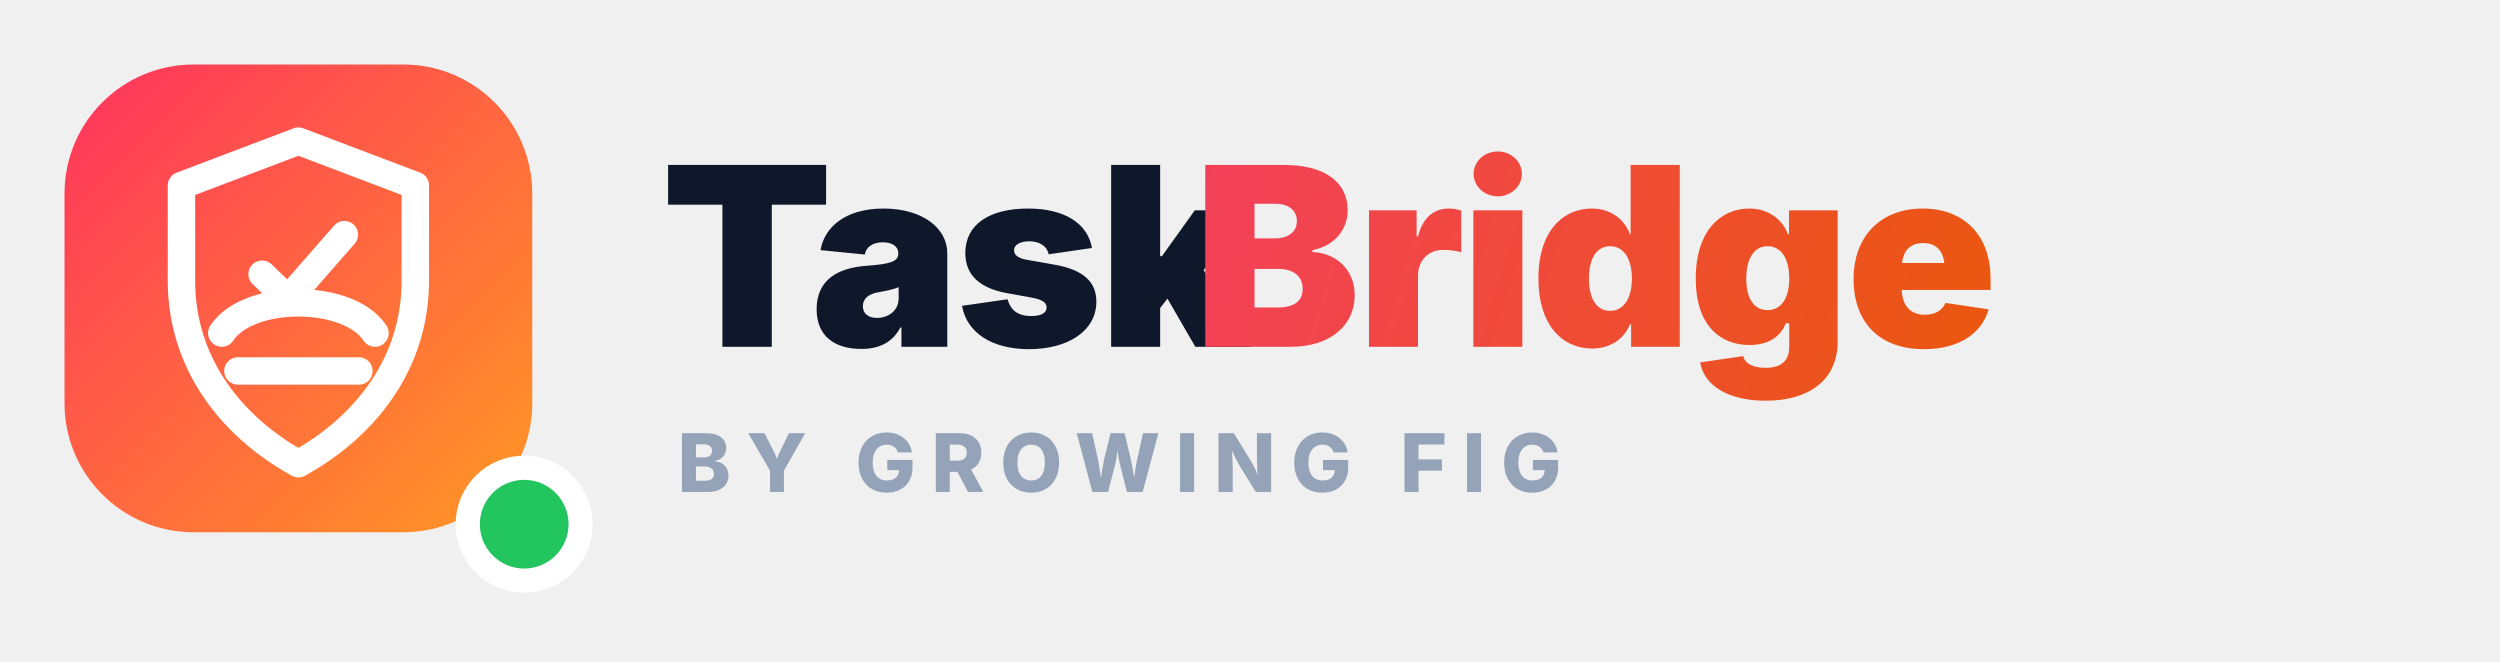
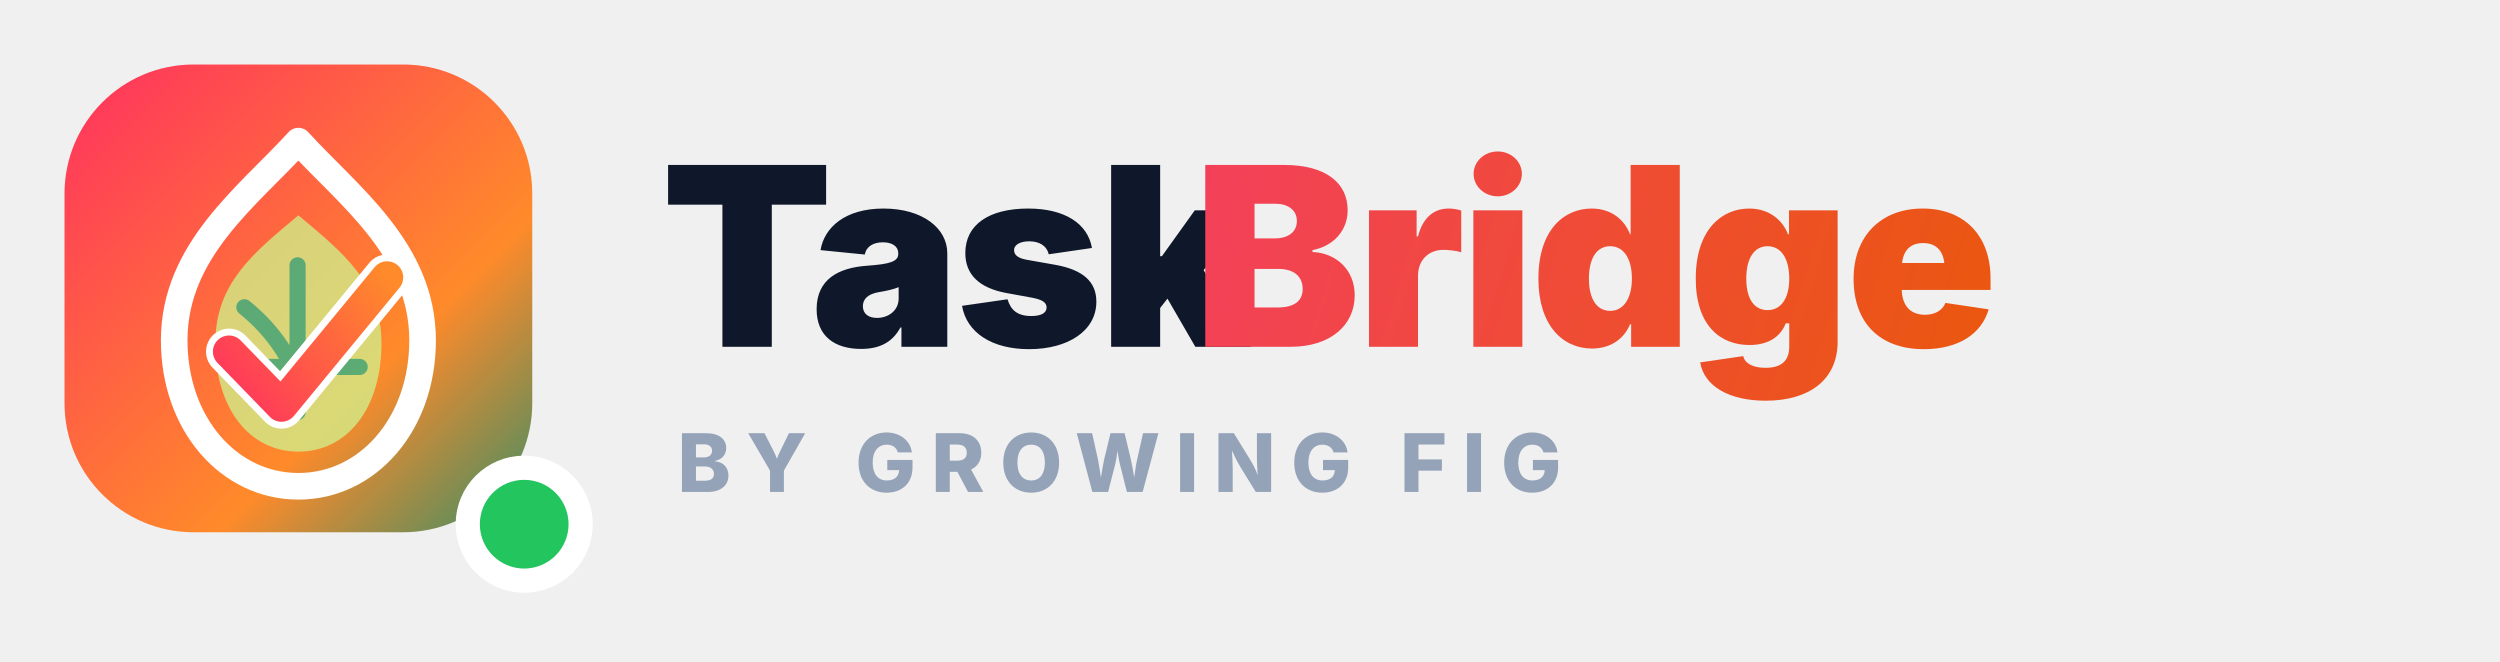
<svg xmlns="http://www.w3.org/2000/svg" width="310" height="82" viewBox="0 0 310 82" fill="none" role="img" aria-labelledby="title desc">
  <defs>
-     <linearGradient id="taskbridgeMark" x1="6" y1="8" x2="66" y2="68" gradientUnits="userSpaceOnUse">
+     <linearGradient id="taskbridgeMark" x1="8" y1="8" x2="70" y2="70" gradientUnits="userSpaceOnUse">
      <stop stop-color="#FF315F" />
-       <stop offset="1" stop-color="#FF9B22" />
+       <stop offset=".62" stop-color="#FF8A2A" />
+       <stop offset="1" stop-color="#0F8F73" />
    </linearGradient>
    <linearGradient id="bridgeText" x1="144" y1="20" x2="248" y2="52" gradientUnits="userSpaceOnUse">
      <stop stop-color="#F43F5E" />
      <stop offset="1" stop-color="#EA580C" />
    </linearGradient>
+     <linearGradient id="checkAccent" x1="27" y1="50" x2="48" y2="34" gradientUnits="userSpaceOnUse">
+       <stop stop-color="#FF315F" />
+       <stop offset="1" stop-color="#FF8A2A" />
+     </linearGradient>
  </defs>
  <g>
    <rect x="8" y="8" width="58" height="58" rx="16" fill="url(#taskbridgeMark)" />
-     <path d="M37 17.5 51.5 23v11.8c0 10.1-6 18-14.5 22.7-8.5-4.7-14.5-12.6-14.5-22.7V23L37 17.5Z" stroke="white" stroke-width="3.4" stroke-linejoin="round" />
-     <path d="M27.5 41.3c3.3-5 15.7-5 19 0" stroke="white" stroke-width="3.4" stroke-linecap="round" />
-     <path d="M29.5 46h15" stroke="white" stroke-width="3.4" stroke-linecap="round" />
-     <path d="m32.5 34 3.2 3.1 7-8" stroke="white" stroke-width="3.4" stroke-linecap="round" stroke-linejoin="round" />
+     <path d="M37 17.5C30.8 24.3 21.6 31 21.6 42.2 21.6 52.6 28.4 60.3 37 60.3s15.4-7.7 15.4-18.1C52.4 31 43.2 24.3 37 17.5Z" stroke="white" stroke-width="3.3" stroke-linejoin="round" />
+     <path d="M26.7 42.6c0-7.5 4.7-11.2 10.3-15.9 5.6 4.7 10.3 8.4 10.3 15.9 0 8-4.2 13.4-10.3 13.4s-10.3-5.4-10.3-13.4Z" fill="#CFEF8A" fill-opacity=".78" />
+     <path d="M36.9 32.9v18.2M30.3 38.1c3.1 2.5 5.2 5.4 6.6 8.8M43.8 38.1c-3.2 2.5-5.3 5.4-6.7 8.8M30.1 45.5h14.5" stroke="#0F8F73" stroke-width="2" stroke-linecap="round" stroke-opacity=".62" />
+     <path d="m28.4 43.6 6.5 6.7 13.1-15.9" stroke="white" stroke-width="5.7" stroke-linecap="round" stroke-linejoin="round" />
+     <path d="m28.4 43.6 6.5 6.7 13.1-15.9" stroke="url(#checkAccent)" stroke-width="4" stroke-linecap="round" stroke-linejoin="round" />
    <circle cx="65" cy="65" r="7" fill="#22C55E" stroke="white" stroke-width="3" />
  </g>
  <text x="82" y="43" fill="#0F172A" font-family="Outfit, Inter, Arial, sans-serif" font-size="31" font-weight="850" letter-spacing="-0.5">Task</text>
  <text x="148" y="43" fill="url(#bridgeText)" font-family="Outfit, Inter, Arial, sans-serif" font-size="31" font-weight="850" letter-spacing="-0.5">Bridge</text>
  <text x="84" y="61" fill="#94A3B8" font-family="Inter, Arial, sans-serif" font-size="10" font-weight="800" letter-spacing="1.9">BY GROWING FIG</text>
</svg>
